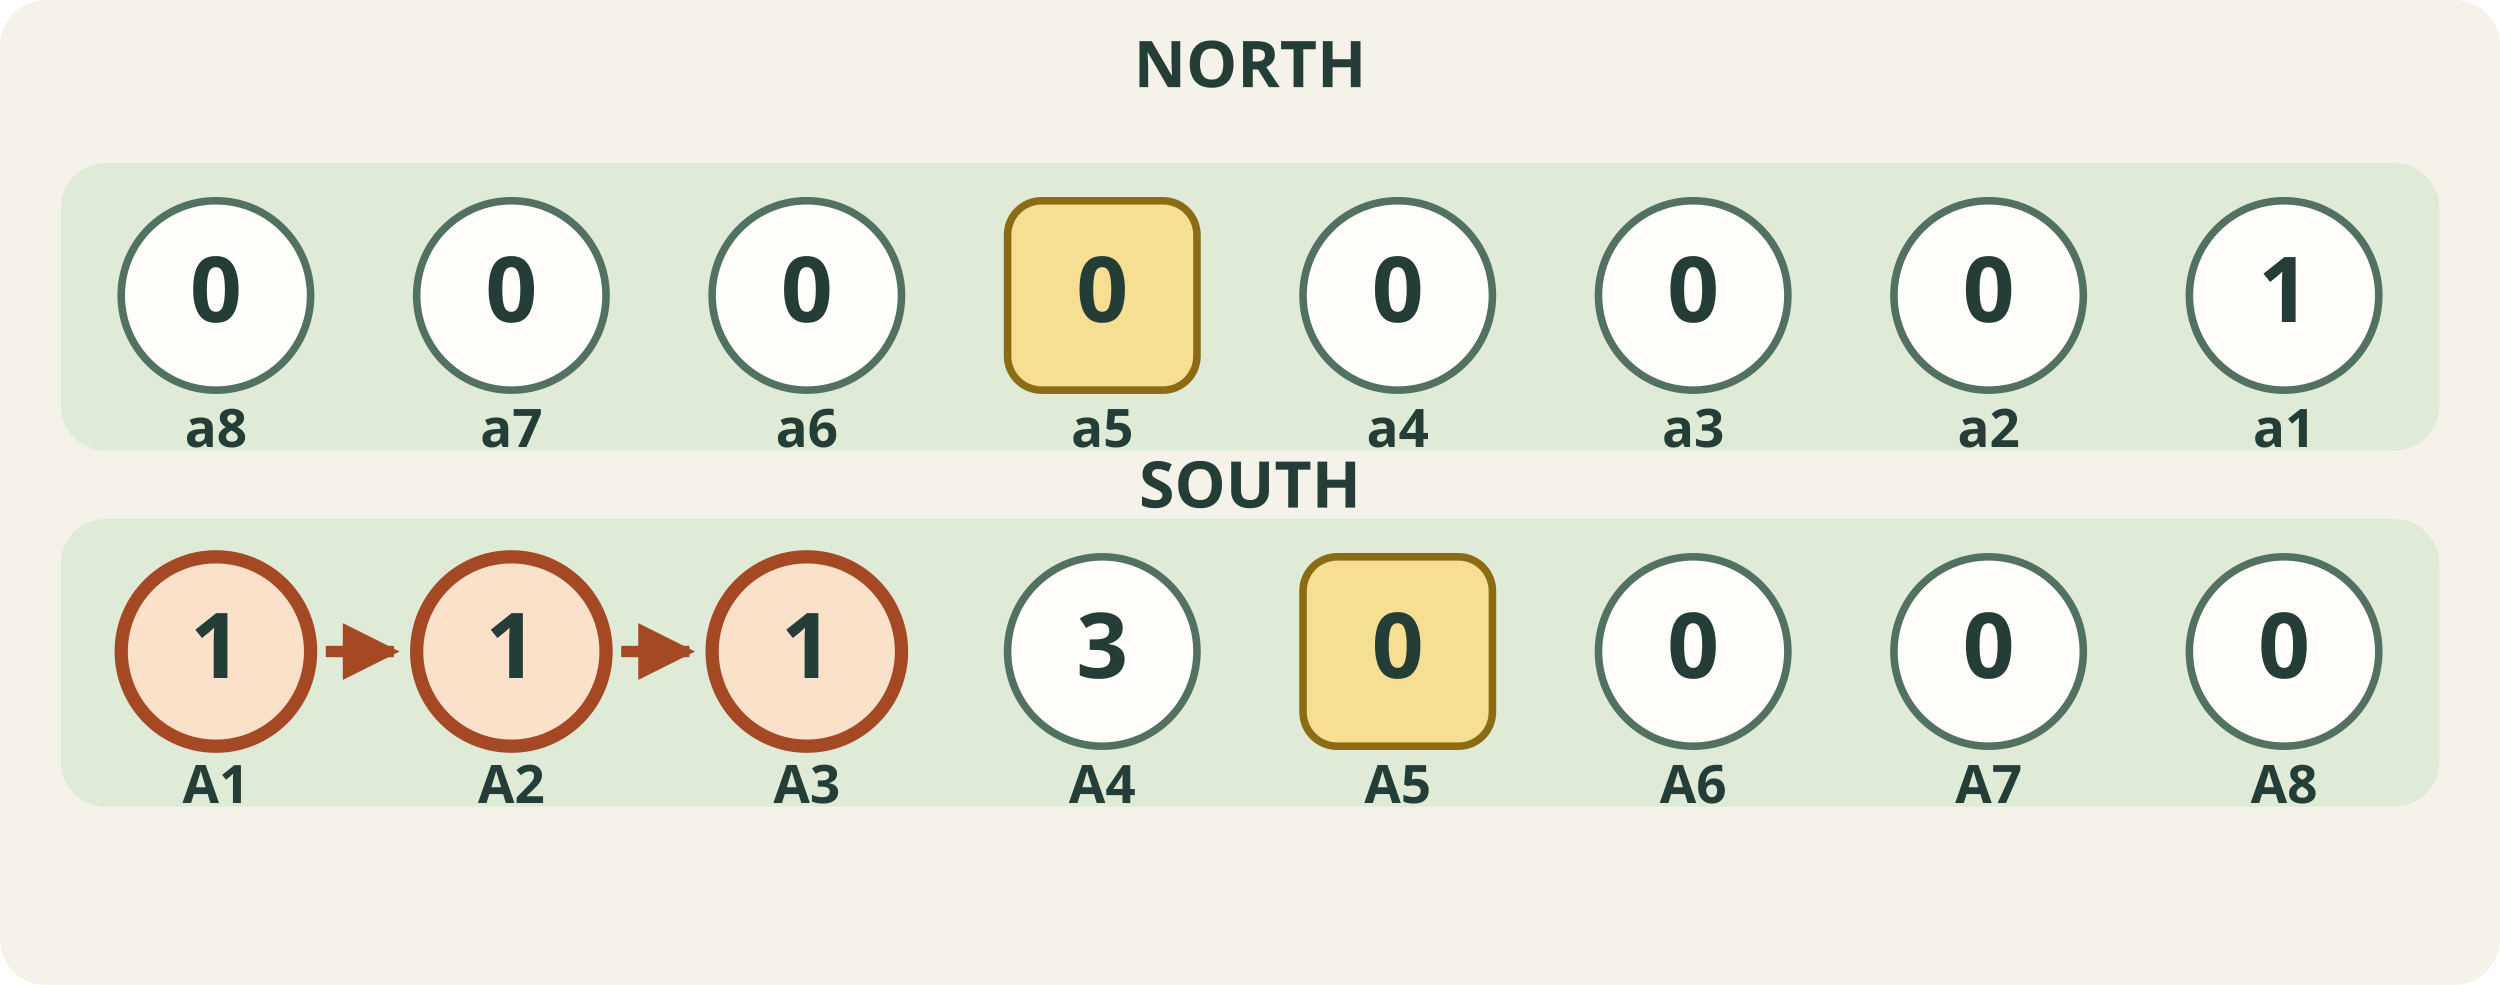
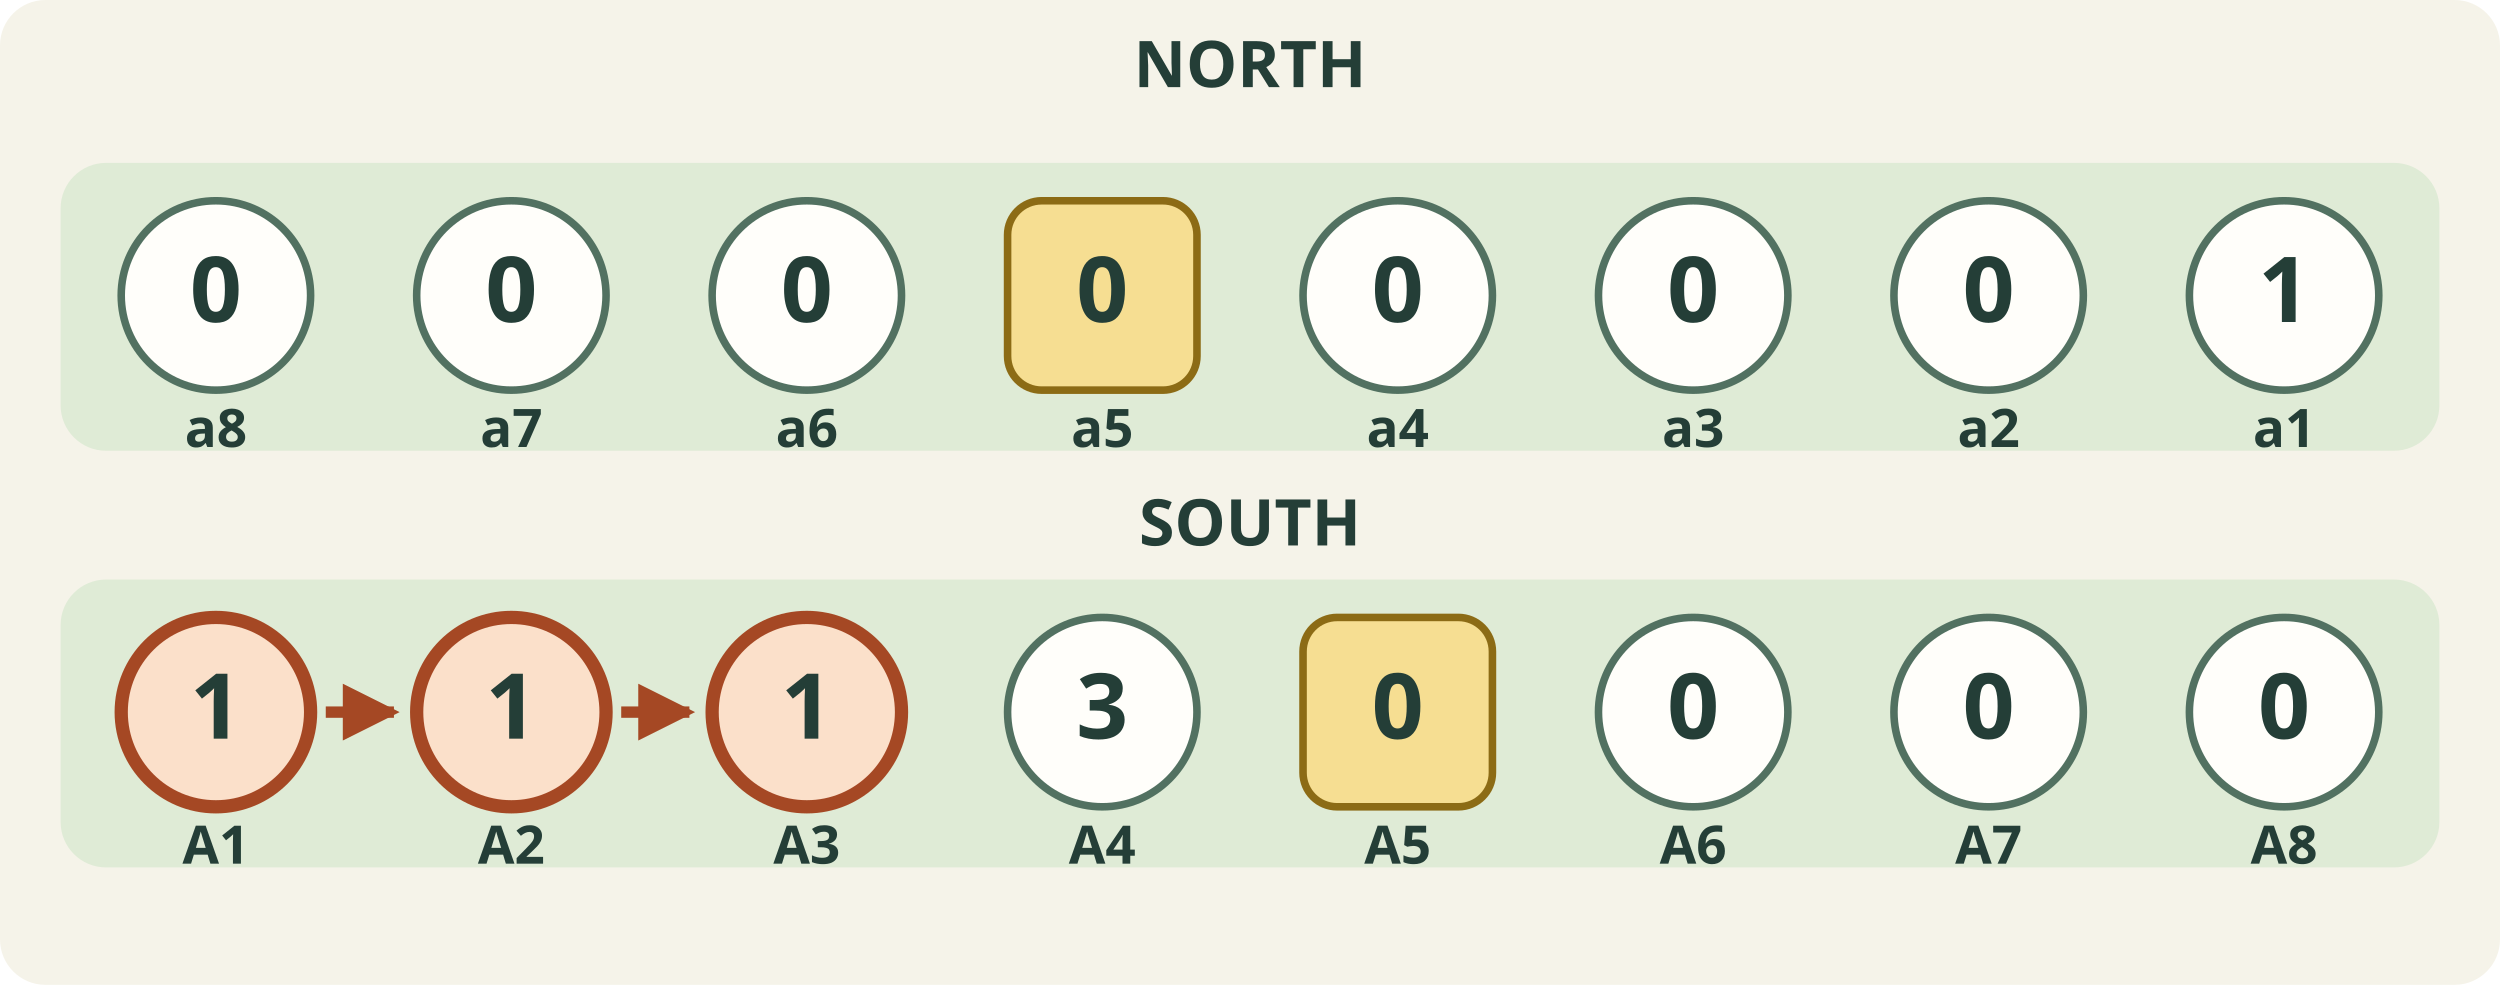
<svg xmlns="http://www.w3.org/2000/svg" width="660" height="260" viewBox="0 0 660 260" role="img" aria-labelledby="title desc">
  <defs>
    <marker id="arrow" viewBox="0 0 10 10" refX="9" refY="5" markerWidth="5" markerHeight="5" orient="auto-start-reverse">
      <path d="M 0 0 L 10 5 L 0 10 z" fill="#a54824" />
    </marker>
  </defs>
  <g font-family="system-ui, sans-serif">
    <rect width="660" height="260" rx="12" fill="#f5f3e9" />
    <rect x="16" y="43" width="628" height="76" rx="12" fill="#dfebd6" />
    <circle cx="57" cy="78" r="25" fill="#fffefa" stroke="#527161" stroke-width="2" />
    <text x="57" y="85" text-anchor="middle" font-size="24" fill="#243e37" font-weight="600">0</text>
    <text x="57" y="118" text-anchor="middle" font-size="14" fill="#243e37" font-weight="600">a8</text>
    <circle cx="135" cy="78" r="25" fill="#fffefa" stroke="#527161" stroke-width="2" />
    <text x="135" y="85" text-anchor="middle" font-size="24" fill="#243e37" font-weight="600">0</text>
    <text x="135" y="118" text-anchor="middle" font-size="14" fill="#243e37" font-weight="600">a7</text>
    <circle cx="213" cy="78" r="25" fill="#fffefa" stroke="#527161" stroke-width="2" />
    <text x="213" y="85" text-anchor="middle" font-size="24" fill="#243e37" font-weight="600">0</text>
    <text x="213" y="118" text-anchor="middle" font-size="14" fill="#243e37" font-weight="600">a6</text>
    <rect x="266" y="53" width="50" height="50" rx="9" fill="#f6de92" stroke="#8c6b15" stroke-width="2" />
    <text x="291" y="85" text-anchor="middle" font-size="24" fill="#243e37" font-weight="600">0</text>
    <text x="291" y="118" text-anchor="middle" font-size="14" fill="#243e37" font-weight="600">a5</text>
    <circle cx="369" cy="78" r="25" fill="#fffefa" stroke="#527161" stroke-width="2" />
    <text x="369" y="85" text-anchor="middle" font-size="24" fill="#243e37" font-weight="600">0</text>
    <text x="369" y="118" text-anchor="middle" font-size="14" fill="#243e37" font-weight="600">a4</text>
    <circle cx="447" cy="78" r="25" fill="#fffefa" stroke="#527161" stroke-width="2" />
    <text x="447" y="85" text-anchor="middle" font-size="24" fill="#243e37" font-weight="600">0</text>
    <text x="447" y="118" text-anchor="middle" font-size="14" fill="#243e37" font-weight="600">a3</text>
    <circle cx="525" cy="78" r="25" fill="#fffefa" stroke="#527161" stroke-width="2" />
    <text x="525" y="85" text-anchor="middle" font-size="24" fill="#243e37" font-weight="600">0</text>
    <text x="525" y="118" text-anchor="middle" font-size="14" fill="#243e37" font-weight="600">a2</text>
    <circle cx="603" cy="78" r="25" fill="#fffefa" stroke="#527161" stroke-width="2" />
    <text x="603" y="85" text-anchor="middle" font-size="24" fill="#243e37" font-weight="600">1</text>
    <text x="603" y="118" text-anchor="middle" font-size="14" fill="#243e37" font-weight="600">a1</text>
-     <rect x="16" y="137" width="628" height="76" rx="12" fill="#dfebd6" />
-     <circle cx="57" cy="172" r="25" fill="#fbe0ca" stroke="#a54824" stroke-width="3.5" />
-     <text x="57" y="179" text-anchor="middle" font-size="24" fill="#243e37" font-weight="600">1</text>
-     <text x="57" y="212" text-anchor="middle" font-size="14" fill="#243e37" font-weight="600">A1</text>
-     <circle cx="135" cy="172" r="25" fill="#fbe0ca" stroke="#a54824" stroke-width="3.5" />
-     <text x="135" y="179" text-anchor="middle" font-size="24" fill="#243e37" font-weight="600">1</text>
-     <text x="135" y="212" text-anchor="middle" font-size="14" fill="#243e37" font-weight="600">A2</text>
-     <circle cx="213" cy="172" r="25" fill="#fbe0ca" stroke="#a54824" stroke-width="3.5" />
-     <text x="213" y="179" text-anchor="middle" font-size="24" fill="#243e37" font-weight="600">1</text>
-     <text x="213" y="212" text-anchor="middle" font-size="14" fill="#243e37" font-weight="600">A3</text>
-     <circle cx="291" cy="172" r="25" fill="#fffefa" stroke="#527161" stroke-width="2" />
-     <text x="291" y="179" text-anchor="middle" font-size="24" fill="#243e37" font-weight="600">3</text>
-     <text x="291" y="212" text-anchor="middle" font-size="14" fill="#243e37" font-weight="600">A4</text>
-     <rect x="344" y="147" width="50" height="50" rx="9" fill="#f6de92" stroke="#8c6b15" stroke-width="2" />
-     <text x="369" y="179" text-anchor="middle" font-size="24" fill="#243e37" font-weight="600">0</text>
-     <text x="369" y="212" text-anchor="middle" font-size="14" fill="#243e37" font-weight="600">A5</text>
-     <circle cx="447" cy="172" r="25" fill="#fffefa" stroke="#527161" stroke-width="2" />
-     <text x="447" y="179" text-anchor="middle" font-size="24" fill="#243e37" font-weight="600">0</text>
-     <text x="447" y="212" text-anchor="middle" font-size="14" fill="#243e37" font-weight="600">A6</text>
-     <circle cx="525" cy="172" r="25" fill="#fffefa" stroke="#527161" stroke-width="2" />
-     <text x="525" y="179" text-anchor="middle" font-size="24" fill="#243e37" font-weight="600">0</text>
-     <text x="525" y="212" text-anchor="middle" font-size="14" fill="#243e37" font-weight="600">A7</text>
-     <circle cx="603" cy="172" r="25" fill="#fffefa" stroke="#527161" stroke-width="2" />
-     <text x="603" y="179" text-anchor="middle" font-size="24" fill="#243e37" font-weight="600">0</text>
-     <text x="603" y="212" text-anchor="middle" font-size="14" fill="#243e37" font-weight="600">A8</text>
+     <rect x="16" y="153" width="628" height="76" rx="12" fill="#dfebd6" />
+     <circle cx="57" cy="188" r="25" fill="#fbe0ca" stroke="#a54824" stroke-width="3.5" />
+     <text x="57" y="195" text-anchor="middle" font-size="24" fill="#243e37" font-weight="600">1</text>
+     <text x="57" y="228" text-anchor="middle" font-size="14" fill="#243e37" font-weight="600">A1</text>
+     <circle cx="135" cy="188" r="25" fill="#fbe0ca" stroke="#a54824" stroke-width="3.5" />
+     <text x="135" y="195" text-anchor="middle" font-size="24" fill="#243e37" font-weight="600">1</text>
+     <text x="135" y="228" text-anchor="middle" font-size="14" fill="#243e37" font-weight="600">A2</text>
+     <circle cx="213" cy="188" r="25" fill="#fbe0ca" stroke="#a54824" stroke-width="3.5" />
+     <text x="213" y="195" text-anchor="middle" font-size="24" fill="#243e37" font-weight="600">1</text>
+     <text x="213" y="228" text-anchor="middle" font-size="14" fill="#243e37" font-weight="600">A3</text>
+     <circle cx="291" cy="188" r="25" fill="#fffefa" stroke="#527161" stroke-width="2" />
+     <text x="291" y="195" text-anchor="middle" font-size="24" fill="#243e37" font-weight="600">3</text>
+     <text x="291" y="228" text-anchor="middle" font-size="14" fill="#243e37" font-weight="600">A4</text>
+     <rect x="344" y="163" width="50" height="50" rx="9" fill="#f6de92" stroke="#8c6b15" stroke-width="2" />
+     <text x="369" y="195" text-anchor="middle" font-size="24" fill="#243e37" font-weight="600">0</text>
+     <text x="369" y="228" text-anchor="middle" font-size="14" fill="#243e37" font-weight="600">A5</text>
+     <circle cx="447" cy="188" r="25" fill="#fffefa" stroke="#527161" stroke-width="2" />
+     <text x="447" y="195" text-anchor="middle" font-size="24" fill="#243e37" font-weight="600">0</text>
+     <text x="447" y="228" text-anchor="middle" font-size="14" fill="#243e37" font-weight="600">A6</text>
+     <circle cx="525" cy="188" r="25" fill="#fffefa" stroke="#527161" stroke-width="2" />
+     <text x="525" y="195" text-anchor="middle" font-size="24" fill="#243e37" font-weight="600">0</text>
+     <text x="525" y="228" text-anchor="middle" font-size="14" fill="#243e37" font-weight="600">A7</text>
+     <circle cx="603" cy="188" r="25" fill="#fffefa" stroke="#527161" stroke-width="2" />
+     <text x="603" y="195" text-anchor="middle" font-size="24" fill="#243e37" font-weight="600">0</text>
+     <text x="603" y="228" text-anchor="middle" font-size="14" fill="#243e37" font-weight="600">A8</text>
    <text x="330" y="23" text-anchor="middle" font-size="17" fill="#243e37" font-weight="600">NORTH</text>
-     <text x="330" y="134" text-anchor="middle" font-size="17" fill="#243e37" font-weight="600">SOUTH</text>
-     <path d="M 86 172 L 104 172" fill="none" stroke="#a54824" stroke-width="3" marker-end="url(#arrow)" />
-     <path d="M 164 172 L 182 172" fill="none" stroke="#a54824" stroke-width="3" marker-end="url(#arrow)" />
+     <text x="330" y="144" text-anchor="middle" font-size="17" fill="#243e37" font-weight="600">SOUTH</text>
+     <path d="M 86 188 L 104 188" fill="none" stroke="#a54824" stroke-width="3" marker-end="url(#arrow)" />
+     <path d="M 164 188 L 182 188" fill="none" stroke="#a54824" stroke-width="3" marker-end="url(#arrow)" />
  </g>
</svg>
